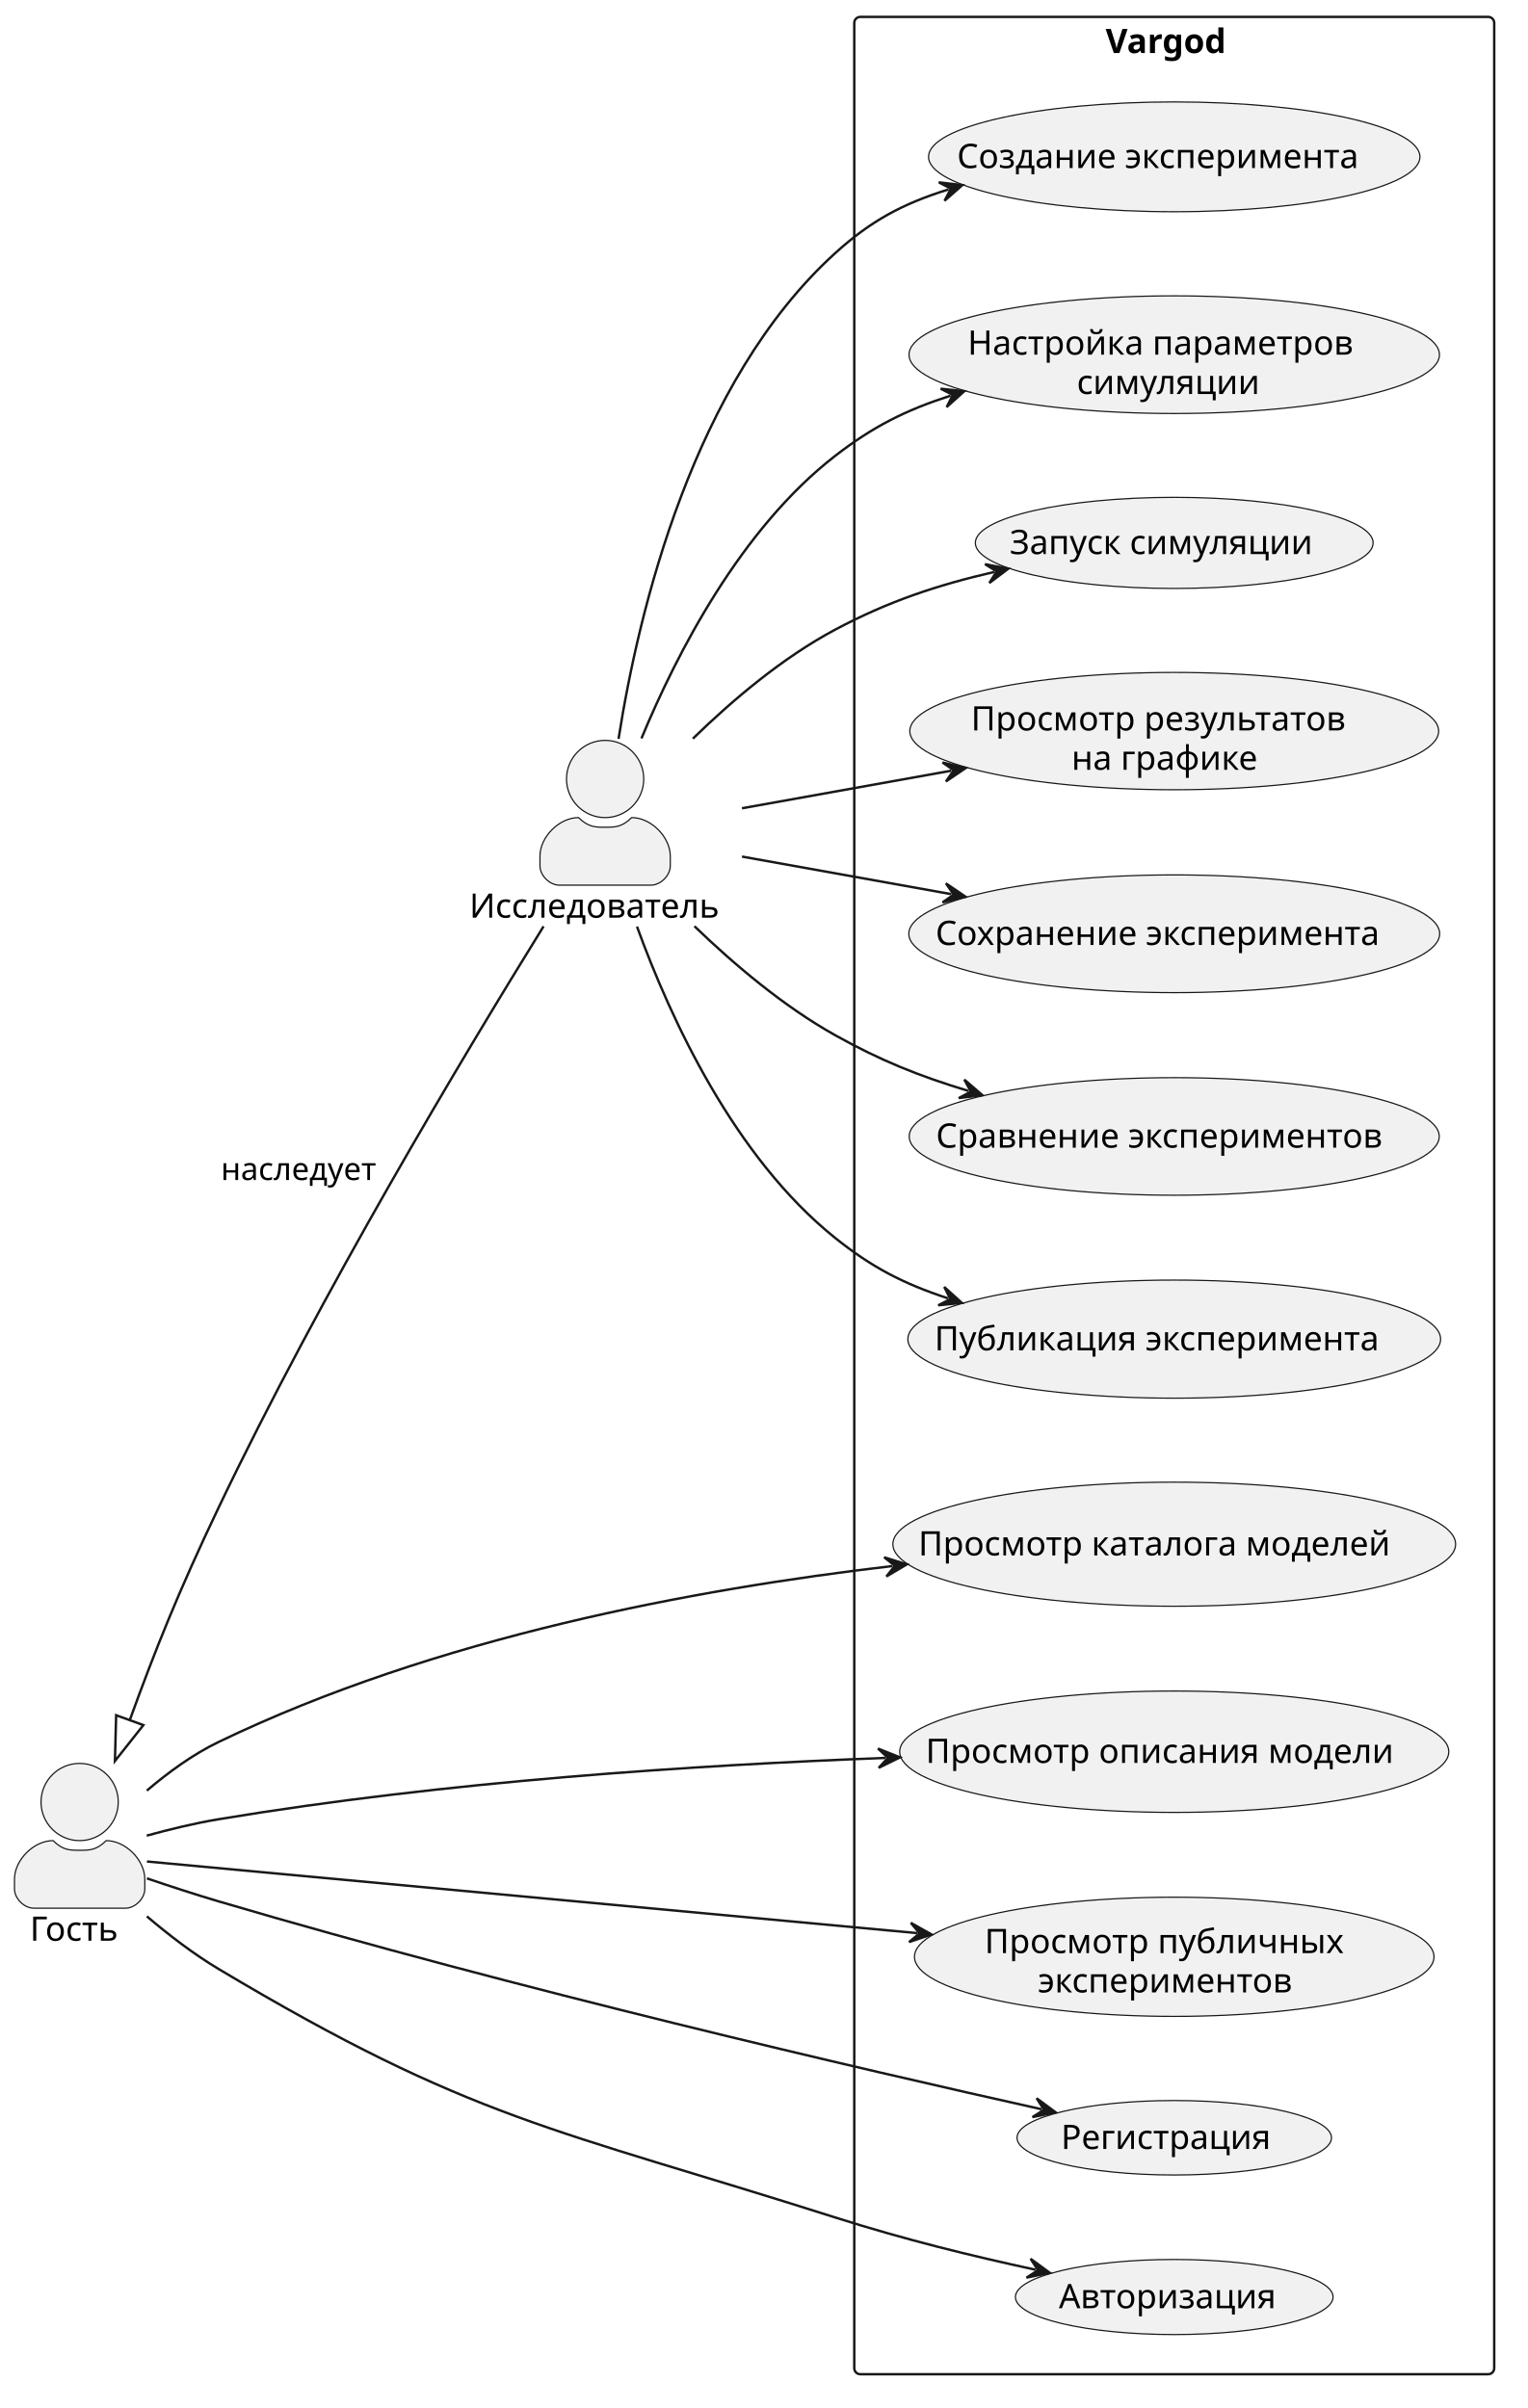
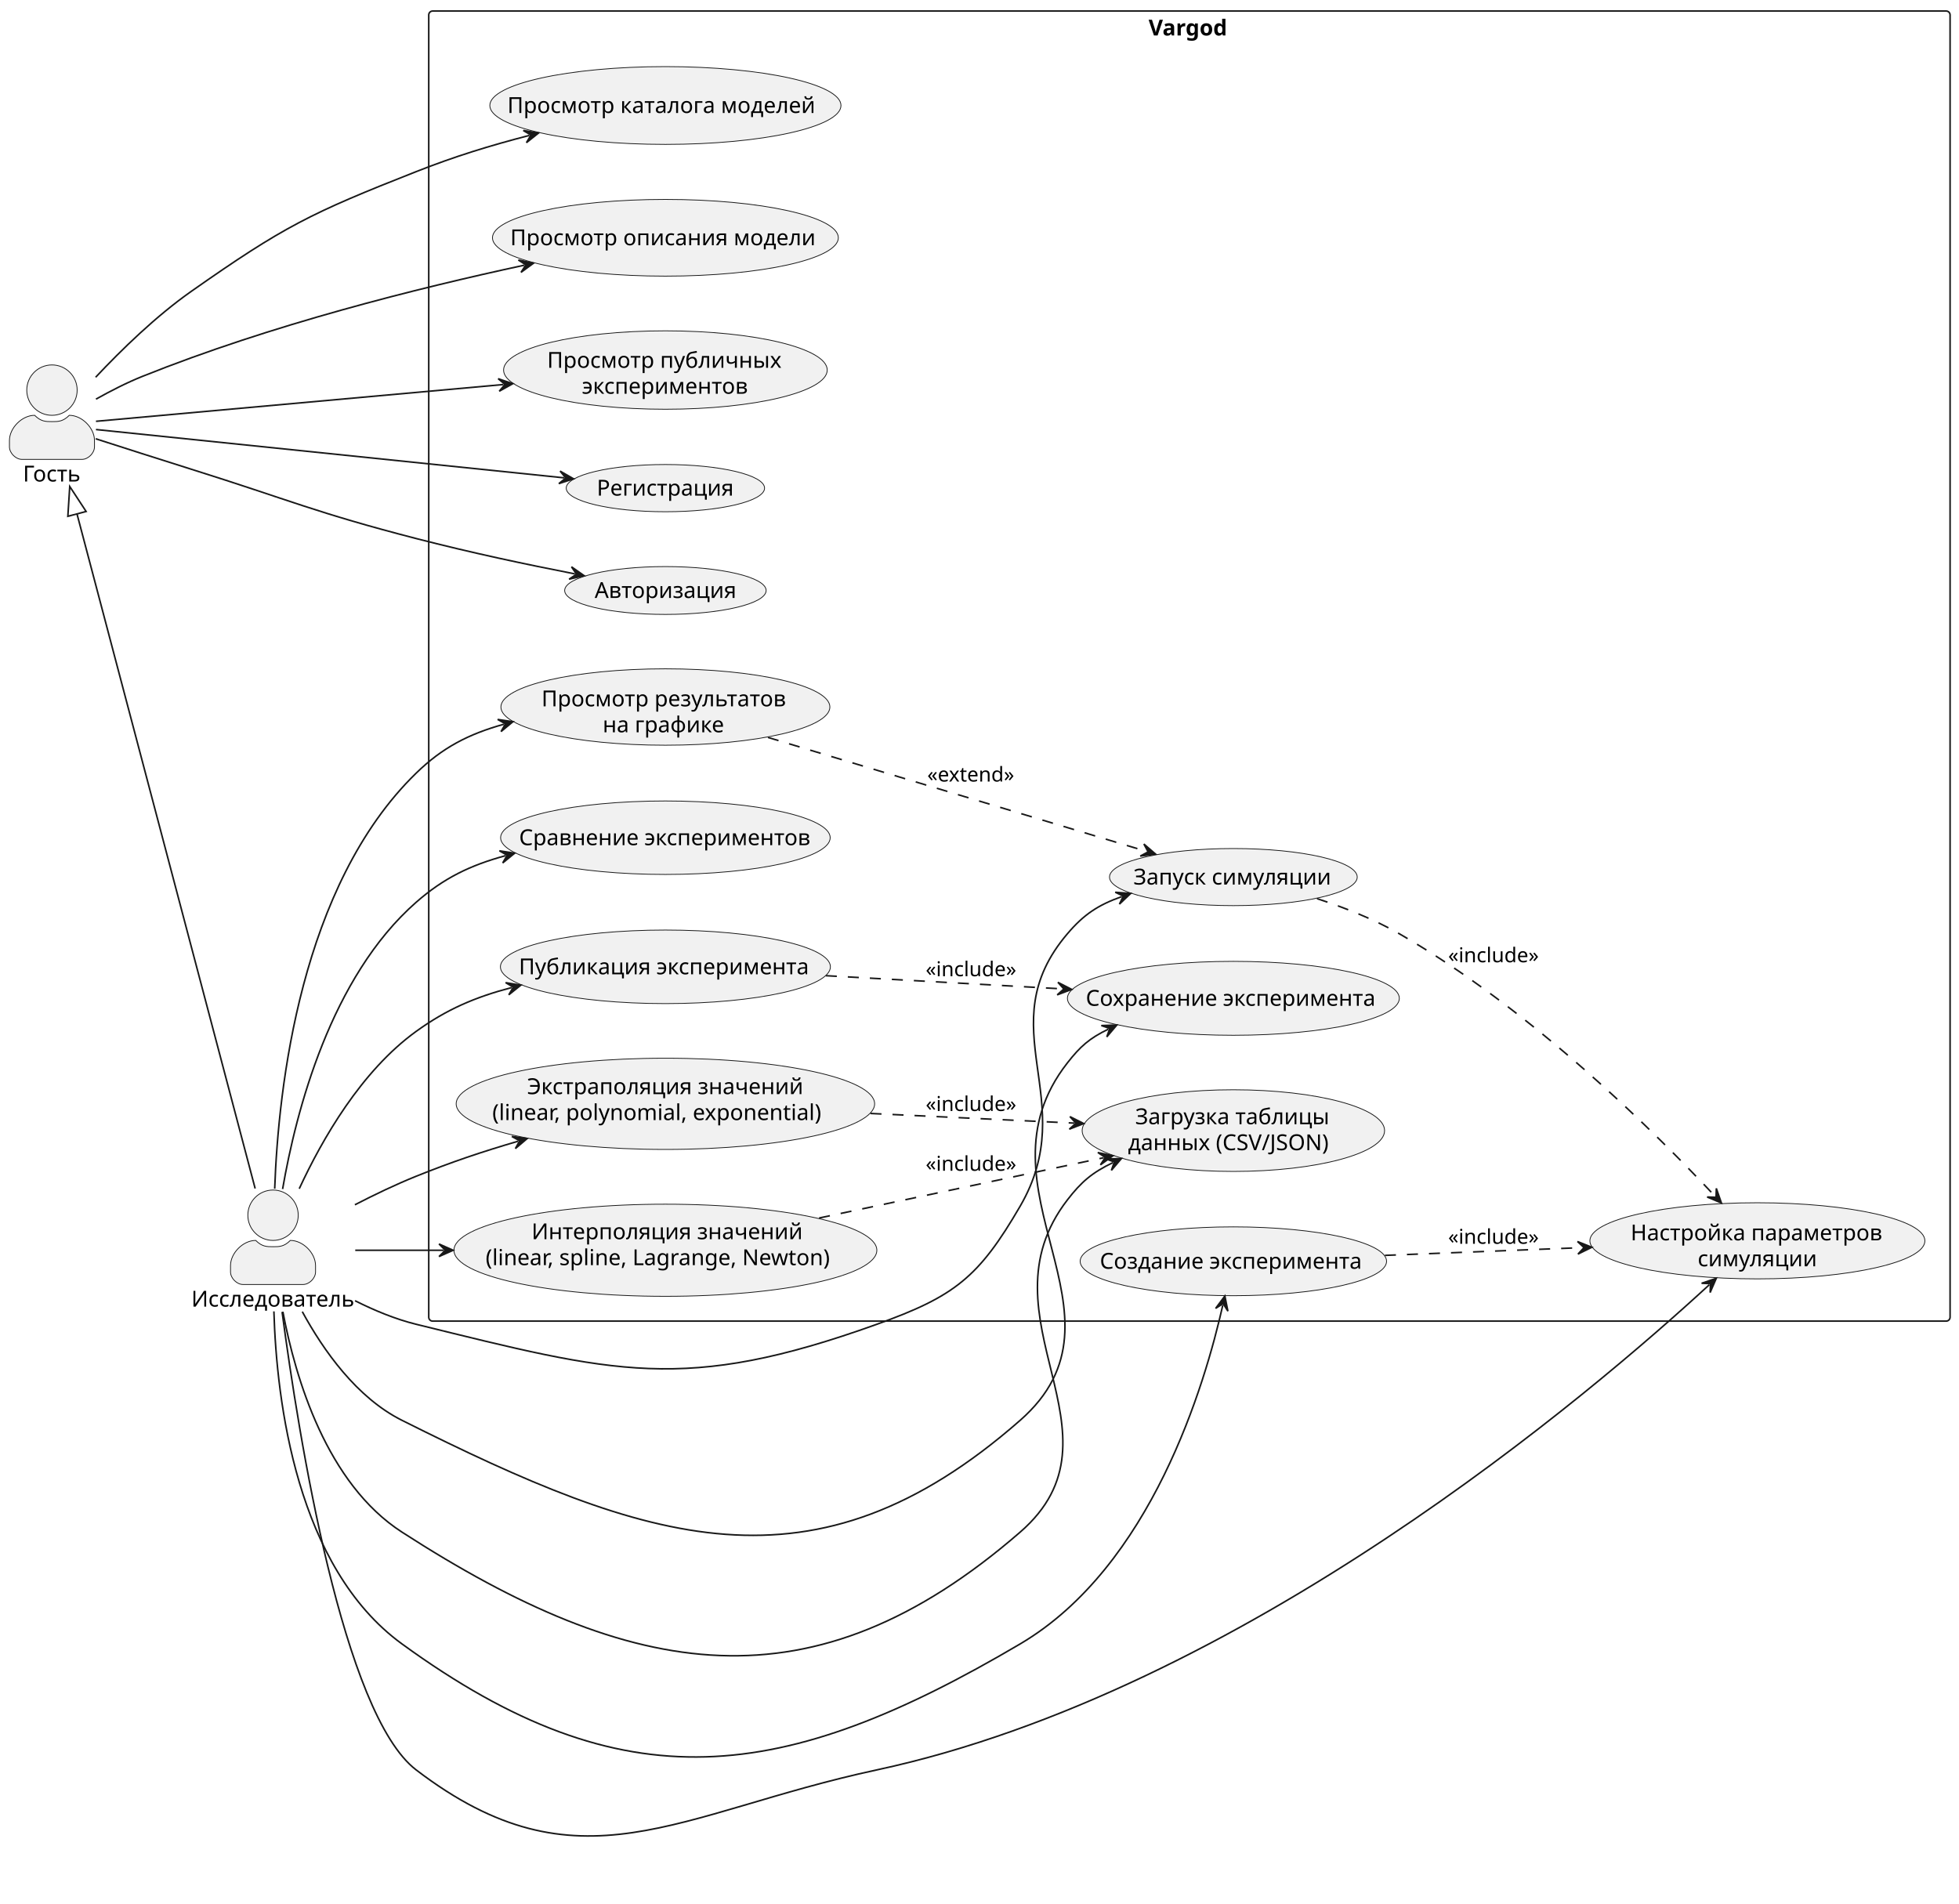
- <svg xmlns="http://www.w3.org/2000/svg" contentStyleType="text/css" data-diagram-type="DESCRIPTION" height="998px" preserveAspectRatio="none" style="width:633px;height:998px;background:#FFFFFF;" version="1.1" viewBox="0 0 633 998" width="633px" zoomAndPan="magnify">
+ <svg xmlns="http://www.w3.org/2000/svg" contentStyleType="text/css" data-diagram-type="DESCRIPTION" height="1209px" preserveAspectRatio="none" style="width:1244px;height:1209px;background:#FFFFFF;" version="1.1" viewBox="0 0 1244 1209" width="1244px" zoomAndPan="magnify">
  <defs />
  <g>
    <g class="cluster" data-qualified-name="Vargod" data-source-line="10" id="ent0005">
-       <rect fill="none" height="977" rx="2.5" ry="2.5" style="stroke:#181818;stroke-width:1;" width="265.16" x="353.97" y="7" />
-       <text fill="#000000" font-family="sans-serif" font-size="14" font-weight="700" lengthAdjust="spacing" textLength="56.848" x="458.126" y="21.995">Vargod</text>
+       <rect fill="none" height="832" rx="2.5" ry="2.5" style="stroke:#181818;stroke-width:1;" width="966.08" x="272.26" y="7" />
+       <text fill="#000000" font-family="sans-serif" font-size="14" font-weight="bold" lengthAdjust="spacing" textLength="51.83" x="729.385" y="22.535">Vargod</text>
    </g>
    <g class="entity" data-qualified-name="Vargod.UC1" data-source-line="11" id="ent0006">
-       <ellipse cx="486.551" cy="639.996" fill="#F1F1F1" rx="116.581" ry="25.716" style="stroke:#181818;stroke-width:0.5;" />
-       <text fill="#000000" font-family="sans-serif" font-size="14" lengthAdjust="spacing" textLength="212.044" x="380.529" y="644.645">Просмотр каталога моделей</text>
+       <ellipse cx="422.544" cy="66.999" fill="#F1F1F1" rx="111.494" ry="24.699" style="stroke:#181818;stroke-width:0.5;" />
+       <text fill="#000000" font-family="sans-serif" font-size="14" lengthAdjust="spacing" textLength="200.717" x="322.186" y="71.743">Просмотр каталога моделей</text>
    </g>
    <g class="entity" data-qualified-name="Vargod.UC2" data-source-line="12" id="ent0007">
-       <ellipse cx="486.546" cy="726.001" fill="#F1F1F1" rx="113.756" ry="25.151" style="stroke:#181818;stroke-width:0.5;" />
-       <text fill="#000000" font-family="sans-serif" font-size="14" lengthAdjust="spacing" textLength="205.981" x="383.556" y="730.65">Просмотр описания модели</text>
+       <ellipse cx="422.541" cy="151.004" fill="#F1F1F1" rx="109.821" ry="24.364" style="stroke:#181818;stroke-width:0.5;" />
+       <text fill="#000000" font-family="sans-serif" font-size="14" lengthAdjust="spacing" textLength="197.094" x="323.994" y="155.748">Просмотр описания модели</text>
    </g>
    <g class="entity" data-qualified-name="Vargod.UC3" data-source-line="13" id="ent0008">
-       <ellipse cx="486.552" cy="810.997" fill="#F1F1F1" rx="107.632" ry="24.697" style="stroke:#181818;stroke-width:0.5;" />
-       <text fill="#000000" font-family="sans-serif" font-size="14" lengthAdjust="spacing" textLength="157.179" x="407.963" y="809.47">Просмотр публичных</text>
-       <text fill="#000000" font-family="sans-serif" font-size="14" lengthAdjust="spacing" textLength="112.889" x="430.108" y="825.767">экспериментов</text>
+       <ellipse cx="422.544" cy="235.001" fill="#F1F1F1" rx="102.764" ry="24.901" style="stroke:#181818;stroke-width:0.5;" />
+       <text fill="#000000" font-family="sans-serif" font-size="14" lengthAdjust="spacing" textLength="150.213" x="347.438" y="233.574">Просмотр публичных</text>
+       <text fill="#000000" font-family="sans-serif" font-size="14" lengthAdjust="spacing" textLength="105.916" x="369.586" y="250.062">экспериментов</text>
    </g>
    <g class="entity" data-qualified-name="Vargod.UC4" data-source-line="14" id="ent0009">
-       <ellipse cx="486.555" cy="886.001" fill="#F1F1F1" rx="65.155" ry="15.431" style="stroke:#181818;stroke-width:0.5;" />
-       <text fill="#000000" font-family="sans-serif" font-size="14" lengthAdjust="spacing" textLength="93.878" x="439.616" y="890.649">Регистрация</text>
+       <ellipse cx="422.538" cy="309.996" fill="#F1F1F1" rx="62.978" ry="14.996" style="stroke:#181818;stroke-width:0.5;" />
+       <text fill="#000000" font-family="sans-serif" font-size="14" lengthAdjust="spacing" textLength="87.138" x="378.969" y="314.74">Регистрация</text>
    </g>
    <g class="entity" data-qualified-name="Vargod.UC5" data-source-line="15" id="ent0010">
-       <ellipse cx="486.55" cy="952.002" fill="#F1F1F1" rx="65.81" ry="15.562" style="stroke:#181818;stroke-width:0.5;" />
-       <text fill="#000000" font-family="sans-serif" font-size="14" lengthAdjust="spacing" textLength="95.607" x="438.747" y="956.65">Авторизация</text>
+       <ellipse cx="422.539" cy="375.004" fill="#F1F1F1" rx="63.969" ry="15.194" style="stroke:#181818;stroke-width:0.5;" />
+       <text fill="#000000" font-family="sans-serif" font-size="14" lengthAdjust="spacing" textLength="89.845" x="377.616" y="379.748">Авторизация</text>
    </g>
    <g class="entity" data-qualified-name="Vargod.UC6" data-source-line="17" id="ent0011">
-       <ellipse cx="486.547" cy="64.999" fill="#F1F1F1" rx="101.797" ry="22.759" style="stroke:#181818;stroke-width:0.5;" />
-       <text fill="#000000" font-family="sans-serif" font-size="14" lengthAdjust="spacing" textLength="180.011" x="396.542" y="69.648">Создание эксперимента</text>
+       <ellipse cx="783.207" cy="800.999" fill="#F1F1F1" rx="97.297" ry="21.859" style="stroke:#181818;stroke-width:0.5;" />
+       <text fill="#000000" font-family="sans-serif" font-size="14" lengthAdjust="spacing" textLength="169.62" x="698.397" y="805.744">Создание эксперимента</text>
    </g>
    <g class="entity" data-qualified-name="Vargod.UC7" data-source-line="18" id="ent0012">
-       <ellipse cx="486.549" cy="146.998" fill="#F1F1F1" rx="109.889" ry="24.378" style="stroke:#181818;stroke-width:0.5;" />
-       <text fill="#000000" font-family="sans-serif" font-size="14" lengthAdjust="spacing" textLength="171.227" x="400.935" y="146.995">Настройка параметров</text>
-       <text fill="#000000" font-family="sans-serif" font-size="14" lengthAdjust="spacing" textLength="80.739" x="446.179" y="163.292">симуляции</text>
+       <ellipse cx="1115.972" cy="788.002" fill="#F1F1F1" rx="106.372" ry="24.172" style="stroke:#181818;stroke-width:0.5;" />
+       <text fill="#000000" font-family="sans-serif" font-size="14" lengthAdjust="spacing" textLength="161.007" x="1035.469" y="787.709">Настройка параметров</text>
+       <text fill="#000000" font-family="sans-serif" font-size="14" lengthAdjust="spacing" textLength="75.865" x="1078.04" y="804.197">симуляции</text>
    </g>
    <g class="entity" data-qualified-name="Vargod.UC8" data-source-line="19" id="ent0013">
-       <ellipse cx="486.545" cy="225.003" fill="#F1F1F1" rx="82.415" ry="18.883" style="stroke:#181818;stroke-width:0.5;" />
-       <text fill="#000000" font-family="sans-serif" font-size="14" lengthAdjust="spacing" textLength="136.336" x="418.377" y="229.651">Запуск симуляции</text>
+       <ellipse cx="783.209" cy="557.002" fill="#F1F1F1" rx="78.659" ry="18.132" style="stroke:#181818;stroke-width:0.5;" />
+       <text fill="#000000" font-family="sans-serif" font-size="14" lengthAdjust="spacing" textLength="126.889" x="719.765" y="561.746">Запуск симуляции</text>
    </g>
    <g class="entity" data-qualified-name="Vargod.UC9" data-source-line="20" id="ent0014">
-       <ellipse cx="486.547" cy="303.001" fill="#F1F1F1" rx="109.557" ry="24.311" style="stroke:#181818;stroke-width:0.5;" />
-       <text fill="#000000" font-family="sans-serif" font-size="14" lengthAdjust="spacing" textLength="168.431" x="402.332" y="302.741">Просмотр результатов</text>
-       <text fill="#000000" font-family="sans-serif" font-size="14" lengthAdjust="spacing" textLength="85.142" x="443.976" y="319.038">на графике</text>
+       <ellipse cx="422.537" cy="449.001" fill="#F1F1F1" rx="104.457" ry="24.261" style="stroke:#181818;stroke-width:0.5;" />
+       <text fill="#000000" font-family="sans-serif" font-size="14" lengthAdjust="spacing" textLength="157.363" x="343.856" y="448.567">Просмотр результатов</text>
+       <text fill="#000000" font-family="sans-serif" font-size="14" lengthAdjust="spacing" textLength="79.666" x="382.704" y="465.055">на графике</text>
    </g>
    <g class="entity" data-qualified-name="Vargod.UC10" data-source-line="21" id="ent0015">
-       <ellipse cx="486.555" cy="387.005" fill="#F1F1F1" rx="109.975" ry="24.395" style="stroke:#181818;stroke-width:0.5;" />
-       <text fill="#000000" font-family="sans-serif" font-size="14" lengthAdjust="spacing" textLength="197.825" x="387.642" y="391.653">Сохранение эксперимента</text>
+       <ellipse cx="783.211" cy="633.998" fill="#F1F1F1" rx="105.391" ry="23.478" style="stroke:#181818;stroke-width:0.5;" />
+       <text fill="#000000" font-family="sans-serif" font-size="14" lengthAdjust="spacing" textLength="187.455" x="689.484" y="638.742">Сохранение эксперимента</text>
    </g>
    <g class="entity" data-qualified-name="Vargod.UC11" data-source-line="22" id="ent0016">
-       <ellipse cx="486.547" cy="471.002" fill="#F1F1F1" rx="109.807" ry="24.361" style="stroke:#181818;stroke-width:0.5;" />
-       <text fill="#000000" font-family="sans-serif" font-size="14" lengthAdjust="spacing" textLength="197.463" x="387.816" y="475.65">Сравнение экспериментов</text>
+       <ellipse cx="422.54" cy="532" fill="#F1F1F1" rx="104.65" ry="23.33" style="stroke:#181818;stroke-width:0.5;" />
+       <text fill="#000000" font-family="sans-serif" font-size="14" lengthAdjust="spacing" textLength="185.835" x="329.623" y="536.744">Сравнение экспериментов</text>
    </g>
    <g class="entity" data-qualified-name="Vargod.UC12" data-source-line="23" id="ent0017">
-       <ellipse cx="486.55" cy="555.004" fill="#F1F1F1" rx="110.37" ry="24.474" style="stroke:#181818;stroke-width:0.5;" />
-       <text fill="#000000" font-family="sans-serif" font-size="14" lengthAdjust="spacing" textLength="198.68" x="387.21" y="559.653">Публикация эксперимента</text>
+       <ellipse cx="422.545" cy="613.997" fill="#F1F1F1" rx="104.785" ry="23.357" style="stroke:#181818;stroke-width:0.5;" />
+       <text fill="#000000" font-family="sans-serif" font-size="14" lengthAdjust="spacing" textLength="186.129" x="329.48" y="618.741">Публикация эксперимента</text>
+     </g>
+     <g class="entity" data-qualified-name="Vargod.UC13" data-source-line="25" id="ent0018">
+       <ellipse cx="783.208" cy="718.005" fill="#F1F1F1" rx="96.028" ry="25.935" style="stroke:#181818;stroke-width:0.5;" />
+       <text fill="#000000" font-family="sans-serif" font-size="14" lengthAdjust="spacing" textLength="124.578" x="720.919" y="713.958">Загрузка таблицы</text>
+       <text fill="#000000" font-family="sans-serif" font-size="14" lengthAdjust="spacing" textLength="133.759" x="716.328" y="730.447">данных (CSV/JSON)</text>
+     </g>
+     <g class="entity" data-qualified-name="Vargod.UC14" data-source-line="26" id="ent0019">
+       <ellipse cx="422.537" cy="793.995" fill="#F1F1F1" rx="134.277" ry="29.256" style="stroke:#181818;stroke-width:0.5;" />
+       <text fill="#000000" font-family="sans-serif" font-size="14" lengthAdjust="spacing" textLength="169.962" x="337.557" y="786.972">Интерполяция значений</text>
+       <text fill="#000000" font-family="sans-serif" font-size="14" lengthAdjust="spacing" textLength="228.314" x="308.381" y="803.46">(linear, spline, Lagrange, Newton)</text>
+     </g>
+     <g class="entity" data-qualified-name="Vargod.UC15" data-source-line="27" id="ent0020">
+       <ellipse cx="422.544" cy="701.003" fill="#F1F1F1" rx="132.864" ry="28.973" style="stroke:#181818;stroke-width:0.5;" />
+       <text fill="#000000" font-family="sans-serif" font-size="14" lengthAdjust="spacing" textLength="175.478" x="334.805" y="694.843">Экстраполяция значений</text>
+       <text fill="#000000" font-family="sans-serif" font-size="14" lengthAdjust="spacing" textLength="219.857" x="312.616" y="711.331">(linear, polynomial, exponential)</text>
    </g>
    <g class="entity" data-qualified-name="Guest" data-source-line="5" id="ent0002">
-       <ellipse cx="33" cy="746.85" fill="#F1F1F1" rx="16" ry="16" style="stroke:#181818;stroke-width:0.5;" />
-       <path d="M33,766.85 C37,766.85 40,766.85 44,762.85 C52,762.85 60,770.85 60,778.85 L60,782.85 C60,786.85 56,790.85 52,790.85 L14,790.85 C10,790.85 6,786.85 6,782.85 L6,778.85 C6,770.85 14,762.85 22,762.85 C26,766.85 29,766.85 33,766.85" fill="#F1F1F1" style="stroke:#181818;stroke-width:0.5;" />
-       <text fill="#000000" font-family="sans-serif" font-size="14" lengthAdjust="spacing" textLength="41.207" x="12.396" y="804.345">Гость</text>
+       <ellipse cx="33" cy="247.75" fill="#F1F1F1" rx="16" ry="16" style="stroke:#181818;stroke-width:0.5;" />
+       <path d="M33,267.75 C37,267.75 40,267.75 44,263.75 C52,263.75 60,271.75 60,279.75 L60,283.75 C60,287.75 56,291.75 52,291.75 L14,291.75 C10,291.75 6,287.75 6,283.75 L6,279.75 C6,271.75 14,263.75 22,263.75 C26,267.75 29,267.75 33,267.75" fill="#F1F1F1" style="stroke:#181818;stroke-width:0.5;" />
+       <text fill="#000000" font-family="sans-serif" font-size="14" lengthAdjust="spacing" textLength="36.818" x="14.591" y="305.785">Гость</text>
    </g>
    <g class="entity" data-qualified-name="Researcher" data-source-line="6" id="ent0003">
-       <ellipse cx="250.736" cy="322.85" fill="#F1F1F1" rx="16" ry="16" style="stroke:#181818;stroke-width:0.5;" />
-       <path d="M250.736,342.85 C254.736,342.85 257.736,342.85 261.736,338.85 C269.736,338.85 277.736,346.85 277.736,354.85 L277.736,358.85 C277.736,362.85 273.736,366.85 269.736,366.85 L231.736,366.85 C227.736,366.85 223.736,362.85 223.736,358.85 L223.736,354.85 C223.736,346.85 231.736,338.85 239.736,338.85 C243.736,342.85 246.736,342.85 250.736,342.85" fill="#F1F1F1" style="stroke:#181818;stroke-width:0.5;" />
-       <text fill="#000000" font-family="sans-serif" font-size="14" lengthAdjust="spacing" textLength="112.472" x="194.5" y="380.345">Исследователь</text>
+       <ellipse cx="173.381" cy="771.75" fill="#F1F1F1" rx="16" ry="16" style="stroke:#181818;stroke-width:0.5;" />
+       <path d="M173.381,791.75 C177.381,791.75 180.381,791.75 184.381,787.75 C192.381,787.75 200.381,795.75 200.381,803.75 L200.381,807.75 C200.381,811.75 196.381,815.75 192.381,815.75 L154.381,815.75 C150.381,815.75 146.381,811.75 146.381,807.75 L146.381,803.75 C146.381,795.75 154.381,787.75 162.381,787.75 C166.381,791.75 169.381,791.75 173.381,791.75" fill="#F1F1F1" style="stroke:#181818;stroke-width:0.5;" />
+       <text fill="#000000" font-family="sans-serif" font-size="14" lengthAdjust="spacing" textLength="103.763" x="121.5" y="829.785">Исследователь</text>
    </g>
    <g class="link" data-entity-1="ent0002" data-entity-2="ent0003" data-link-type="extension" data-source-line="8" id="lnk4">
-       <path d="M53.765,712.928 C64.395,683.608 73.95,659.66 90.5,625 C132.91,536.18 192.27,437.15 225.23,383.92" fill="none" id="Guest-backto-Researcher" style="stroke:#181818;stroke-width:1;" />
-       <polygon fill="none" points="47.63,729.85,59.406,714.973,48.124,710.883,47.63,729.85" style="stroke:#181818;stroke-width:1;" />
-       <text fill="#000000" font-family="sans-serif" font-size="13" lengthAdjust="spacing" textLength="72.173" x="91.5" y="489.067">наследует</text>
+       <path d="M48.886,326.353 C74.506,423.363 136.34,657.5 162.03,754.78" fill="none" id="Guest-backto-Researcher" style="stroke:#181818;stroke-width:1;" />
+       <polygon fill="none" points="44.29,308.95,43.085,327.885,54.687,324.821,44.29,308.95" style="stroke:#181818;stroke-width:1;" />
    </g>
-     <g class="link" data-entity-1="ent0002" data-entity-2="ent0006" data-link-type="dependency" data-source-line="26" id="lnk18">
-       <path d="M60.84,742.12 C69.66,734.6 79.93,727.1 90.5,722 C180.89,678.42 287.861,658.638 369.801,649.048" fill="none" id="Guest-to-UC1" style="stroke:#181818;stroke-width:1;" />
-       <polygon fill="#181818" points="375.76,648.35,366.356,645.423,370.794,648.931,367.286,653.369,375.76,648.35" style="stroke:#181818;stroke-width:1;" />
+     <g class="link" data-entity-1="ent0002" data-entity-2="ent0006" data-link-type="dependency" data-source-line="30" id="lnk21">
+       <path d="M60.73,239.58 C77.09,222.15 99.14,200.69 121.5,185 C180.34,143.71 197.38,135.33 264.26,109 C288.98,99.26 310.942,92.524 336.192,85.984" fill="none" id="Guest-to-UC1" style="stroke:#181818;stroke-width:1;" />
+       <polygon fill="#181818" points="342,84.48,332.285,82.864,337.16,85.734,334.29,90.609,342,84.48" style="stroke:#181818;stroke-width:1;" />
    </g>
-     <g class="link" data-entity-1="ent0002" data-entity-2="ent0007" data-link-type="dependency" data-source-line="27" id="lnk19">
-       <path d="M60.79,760.78 C70.11,758.22 80.69,755.63 90.5,754 C184.94,738.26 287.534,731.588 366.934,728.568" fill="none" id="Guest-to-UC2" style="stroke:#181818;stroke-width:1;" />
-       <polygon fill="#181818" points="372.93,728.34,363.784,724.685,367.934,728.53,364.089,732.679,372.93,728.34" style="stroke:#181818;stroke-width:1;" />
+     <g class="link" data-entity-1="ent0002" data-entity-2="ent0007" data-link-type="dependency" data-source-line="31" id="lnk22">
+       <path d="M60.94,253.48 C70.09,248.35 80.53,242.99 90.5,239 C172.48,206.17 264.885,183.084 332.945,168.414" fill="none" id="Guest-to-UC2" style="stroke:#181818;stroke-width:1;" />
+       <polygon fill="#181818" points="338.81,167.15,329.169,165.136,333.922,168.203,330.855,172.957,338.81,167.15" style="stroke:#181818;stroke-width:1;" />
    </g>
-     <g class="link" data-entity-1="ent0002" data-entity-2="ent0008" data-link-type="dependency" data-source-line="28" id="lnk20">
-       <path d="M60.89,771.5 C123.45,777.32 275.396,791.454 380.026,801.184" fill="none" id="Guest-to-UC3" style="stroke:#181818;stroke-width:1;" />
-       <polygon fill="#181818" points="386,801.74,377.409,796.924,381.022,801.277,376.668,804.889,386,801.74" style="stroke:#181818;stroke-width:1;" />
+     <g class="link" data-entity-1="ent0002" data-entity-2="ent0008" data-link-type="dependency" data-source-line="32" id="lnk23">
+       <path d="M60.94,267.56 C114.84,262.7 232.284,252.089 319.674,244.2" fill="none" id="Guest-to-UC3" style="stroke:#181818;stroke-width:1;" />
+       <polygon fill="#181818" points="325.65,243.66,316.327,240.486,320.67,244.11,317.046,248.453,325.65,243.66" style="stroke:#181818;stroke-width:1;" />
    </g>
-     <g class="link" data-entity-1="ent0002" data-entity-2="ent0009" data-link-type="dependency" data-source-line="29" id="lnk21">
-       <path d="M60.88,778.5 C70.21,781.67 80.77,785.13 90.5,788 C214.37,824.53 356.853,857.546 431.593,874.186" fill="none" id="Guest-to-UC4" style="stroke:#181818;stroke-width:1;" />
-       <polygon fill="#181818" points="437.45,875.49,429.534,869.63,432.57,874.403,427.796,877.438,437.45,875.49" style="stroke:#181818;stroke-width:1;" />
+     <g class="link" data-entity-1="ent0002" data-entity-2="ent0009" data-link-type="dependency" data-source-line="33" id="lnk24">
+       <path d="M60.94,272.78 C123.42,279.23 273.352,294.704 358.262,303.464" fill="none" id="Guest-to-UC4" style="stroke:#181818;stroke-width:1;" />
+       <polygon fill="#181818" points="364.23,304.08,355.688,299.178,359.256,303.567,354.867,307.135,364.23,304.08" style="stroke:#181818;stroke-width:1;" />
    </g>
-     <g class="link" data-entity-1="ent0002" data-entity-2="ent0010" data-link-type="dependency" data-source-line="30" id="lnk22">
-       <path d="M60.87,794.25 C69.85,801.88 80.2,809.85 90.5,816 C195.59,878.79 229.3,881.92 345.97,919 C375.04,928.24 402.385,934.922 429.115,940.702" fill="none" id="Guest-to-UC5" style="stroke:#181818;stroke-width:1;" />
-       <polygon fill="#181818" points="434.98,941.97,427.029,936.158,430.093,940.913,425.338,943.977,434.98,941.97" style="stroke:#181818;stroke-width:1;" />
+     <g class="link" data-entity-1="ent0002" data-entity-2="ent0010" data-link-type="dependency" data-source-line="34" id="lnk25">
+       <path d="M60.78,278.65 C78.09,284.22 101.11,291.59 121.5,298 C184.84,317.89 199.98,325.38 264.26,342 C299.65,351.14 334.111,358.42 365.091,364.47" fill="none" id="Guest-to-UC5" style="stroke:#181818;stroke-width:1;" />
+       <polygon fill="#181818" points="370.98,365.62,362.913,359.969,366.073,364.662,361.38,367.821,370.98,365.62" style="stroke:#181818;stroke-width:1;" />
    </g>
-     <g class="link" data-entity-1="ent0003" data-entity-2="ent0011" data-link-type="dependency" data-source-line="32" id="lnk23">
-       <path d="M256.3,306.22 C264.61,253.16 287.18,158.45 345.97,105 C360.71,91.6 373.911,84.454 393.051,78.494" fill="none" id="Researcher-to-UC6" style="stroke:#181818;stroke-width:1;" />
-       <polygon fill="#181818" points="398.78,76.71,388.998,75.567,394.006,78.197,391.376,83.205,398.78,76.71" style="stroke:#181818;stroke-width:1;" />
+     <g class="link" data-entity-1="ent0003" data-entity-2="ent0011" data-link-type="dependency" data-source-line="36" id="lnk26">
+       <path d="M173.93,832.82 C175.64,889.98 188.31,995.29 255.26,1044 C396.35,1146.64 497.53,1132.62 647.82,1044 C731.29,994.78 765.21,878.903 776.5,828.863" fill="none" id="Researcher-to-UC6" style="stroke:#181818;stroke-width:1;" />
+       <polygon fill="#181818" points="777.82,823.01,771.937,830.909,776.72,827.887,779.741,832.67,777.82,823.01" style="stroke:#181818;stroke-width:1;" />
    </g>
-     <g class="link" data-entity-1="ent0003" data-entity-2="ent0012" data-link-type="dependency" data-source-line="33" id="lnk24">
-       <path d="M265.79,306.04 C280.51,270.57 306.97,219.26 345.97,189 C361.57,176.9 374.913,170.132 393.863,163.982" fill="none" id="Researcher-to-UC7" style="stroke:#181818;stroke-width:1;" />
-       <polygon fill="#181818" points="399.57,162.13,389.775,161.103,394.814,163.673,392.244,168.713,399.57,162.13" style="stroke:#181818;stroke-width:1;" />
+     <g class="link" data-entity-1="ent0003" data-entity-2="ent0012" data-link-type="dependency" data-source-line="37" id="lnk27">
+       <path d="M179.14,833.15 C189.69,912.66 217.85,1088.53 264.26,1124 C367.58,1202.94 429.69,1151.31 556.82,1124 C789.04,1074.1 1011.446,884.034 1085.466,815.874" fill="none" id="Researcher-to-UC7" style="stroke:#181818;stroke-width:1;" />
+       <polygon fill="#181818" points="1089.88,811.81,1080.55,814.964,1086.202,815.197,1085.969,820.849,1089.88,811.81" style="stroke:#181818;stroke-width:1;" />
    </g>
-     <g class="link" data-entity-1="ent0003" data-entity-2="ent0013" data-link-type="dependency" data-source-line="34" id="lnk25">
-       <path d="M287.09,306.14 C303.57,290.08 324.32,272.56 345.97,261 C368.05,249.22 388.334,242.5 411.974,237.04" fill="none" id="Researcher-to-UC8" style="stroke:#181818;stroke-width:1;" />
-       <polygon fill="#181818" points="417.82,235.69,408.151,233.818,412.948,236.815,409.951,241.613,417.82,235.69" style="stroke:#181818;stroke-width:1;" />
+     <g class="link" data-entity-1="ent0003" data-entity-2="ent0013" data-link-type="dependency" data-source-line="38" id="lnk28">
+       <path d="M225.45,826.05 C237.72,832.22 251.1,837.76 264.26,841 C390.53,872.02 434.44,884.93 556.82,841 C606.15,823.29 621.48,811.31 647.82,766 C687.04,698.53 627.24,652.42 677.82,593 C688.19,580.81 697.253,574.739 712.363,569.399" fill="none" id="Researcher-to-UC8" style="stroke:#181818;stroke-width:1;" />
+       <polygon fill="#181818" points="718.02,567.4,708.202,566.628,713.306,569.066,710.867,574.17,718.02,567.4" style="stroke:#181818;stroke-width:1;" />
    </g>
-     <g class="link" data-entity-1="ent0003" data-entity-2="ent0014" data-link-type="dependency" data-source-line="35" id="lnk26">
-       <path d="M307.44,334.99 C335.13,330.02 363.295,324.961 394.195,319.411" fill="none" id="Researcher-to-UC9" style="stroke:#181818;stroke-width:1;" />
-       <polygon fill="#181818" points="400.1,318.35,390.535,316.004,395.179,319.234,391.949,323.878,400.1,318.35" style="stroke:#181818;stroke-width:1;" />
+     <g class="link" data-entity-1="ent0003" data-entity-2="ent0014" data-link-type="dependency" data-source-line="39" id="lnk29">
+       <path d="M174.44,754.91 C176.74,690.56 190.92,562.36 264.26,491 C280.97,474.74 297.471,466.212 319.981,459.932" fill="none" id="Researcher-to-UC9" style="stroke:#181818;stroke-width:1;" />
+       <polygon fill="#181818" points="325.76,458.32,316.016,456.886,320.944,459.664,318.166,464.591,325.76,458.32" style="stroke:#181818;stroke-width:1;" />
    </g>
-     <g class="link" data-entity-1="ent0003" data-entity-2="ent0015" data-link-type="dependency" data-source-line="36" id="lnk27">
-       <path d="M307.44,355.01 C335.13,359.98 363.295,365.039 394.195,370.589" fill="none" id="Researcher-to-UC10" style="stroke:#181818;stroke-width:1;" />
-       <polygon fill="#181818" points="400.1,371.65,391.949,366.122,395.179,370.766,390.535,373.996,400.1,371.65" style="stroke:#181818;stroke-width:1;" />
+     <g class="link" data-entity-1="ent0003" data-entity-2="ent0015" data-link-type="dependency" data-source-line="40" id="lnk30">
+       <path d="M191.96,833 C205.42,857.71 226.56,887.64 255.26,902 C411.28,980.08 516.62,1017 647.82,902 C724.35,834.92 615.1,755.14 677.82,675 C685.98,664.57 691.767,659.399 703.797,653.589" fill="none" id="Researcher-to-UC10" style="stroke:#181818;stroke-width:1;" />
+       <polygon fill="#181818" points="709.2,650.98,699.356,651.292,704.698,653.154,702.835,658.496,709.2,650.98" style="stroke:#181818;stroke-width:1;" />
    </g>
-     <g class="link" data-entity-1="ent0003" data-entity-2="ent0016" data-link-type="dependency" data-source-line="37" id="lnk28">
-       <path d="M287.75,383.88 C304.21,399.75 324.74,417.12 345.97,429 C364.74,439.5 380.696,445.926 401.296,452.146" fill="none" id="Researcher-to-UC11" style="stroke:#181818;stroke-width:1;" />
-       <polygon fill="#181818" points="407.04,453.88,399.58,447.449,402.253,452.435,397.268,455.108,407.04,453.88" style="stroke:#181818;stroke-width:1;" />
+     <g class="link" data-entity-1="ent0003" data-entity-2="ent0016" data-link-type="dependency" data-source-line="41" id="lnk31">
+       <path d="M179.46,755.12 C188.02,705.53 210.07,620.51 264.26,573 C281.77,557.65 298.53,549.512 321.07,543.392" fill="none" id="Researcher-to-UC11" style="stroke:#181818;stroke-width:1;" />
+       <polygon fill="#181818" points="326.86,541.82,317.126,540.318,322.035,543.13,319.223,548.038,326.86,541.82" style="stroke:#181818;stroke-width:1;" />
    </g>
-     <g class="link" data-entity-1="ent0003" data-entity-2="ent0017" data-link-type="dependency" data-source-line="38" id="lnk29">
-       <path d="M263.94,384.03 C277.85,422.27 304.23,479.52 345.97,513 C361.17,525.19 374.16,531.977 392.85,538.117" fill="none" id="Researcher-to-UC12" style="stroke:#181818;stroke-width:1;" />
-       <polygon fill="#181818" points="398.55,539.99,391.248,533.381,393.8,538.429,388.751,540.981,398.55,539.99" style="stroke:#181818;stroke-width:1;" />
+     <g class="link" data-entity-1="ent0003" data-entity-2="ent0017" data-link-type="dependency" data-source-line="42" id="lnk32">
+       <path d="M190.03,754.91 C204.64,723.34 229.44,680.17 264.26,655 C283.7,640.95 301.766,633.23 324.976,627.15" fill="none" id="Researcher-to-UC12" style="stroke:#181818;stroke-width:1;" />
+       <polygon fill="#181818" points="330.78,625.63,321.06,624.041,325.943,626.897,323.087,631.78,330.78,625.63" style="stroke:#181818;stroke-width:1;" />
+     </g>
+     <g class="link" data-entity-1="ent0003" data-entity-2="ent0018" data-link-type="dependency" data-source-line="43" id="lnk33">
+       <path d="M179.63,833.04 C187.69,875.75 207.56,942.2 255.26,973 C401.85,1067.62 516.05,1087.35 647.82,973 C719.35,910.91 620,837.02 677.82,762 C686.64,750.55 693.59,744.634 706.73,738.334" fill="none" id="Researcher-to-UC13" style="stroke:#181818;stroke-width:1;" />
+       <polygon fill="#181818" points="712.14,735.74,702.295,736.024,707.631,737.902,705.754,743.238,712.14,735.74" style="stroke:#181818;stroke-width:1;" />
+     </g>
+     <g class="link" data-entity-1="ent0003" data-entity-2="ent0019" data-link-type="dependency" data-source-line="44" id="lnk34">
+       <path d="M225.59,794 C243.97,794 259.65,794 281.77,794" fill="none" id="Researcher-to-UC14" style="stroke:#181818;stroke-width:1;" />
+       <polygon fill="#181818" points="287.77,794,278.77,790,282.77,794,278.77,798,287.77,794" style="stroke:#181818;stroke-width:1;" />
+     </g>
+     <g class="link" data-entity-1="ent0003" data-entity-2="ent0020" data-link-type="dependency" data-source-line="45" id="lnk35">
+       <path d="M225.36,765.12 C237.86,758.66 251.36,752.2 264.26,747 C286.69,737.96 305.802,731.536 329.032,724.736" fill="none" id="Researcher-to-UC15" style="stroke:#181818;stroke-width:1;" />
+       <polygon fill="#181818" points="334.79,723.05,325.029,721.74,329.991,724.455,327.276,729.417,334.79,723.05" style="stroke:#181818;stroke-width:1;" />
+     </g>
+     <g class="link" data-entity-1="ent0011" data-entity-2="ent0012" data-link-type="dependency" data-source-line="47" id="lnk36">
+       <path d="M879.44,797.25 C920.56,795.64 962.805,793.975 1004.875,792.325" fill="none" id="UC6-to-UC7" style="stroke:#181818;stroke-width:1;stroke-dasharray:7,7;" />
+       <polygon fill="#181818" points="1010.87,792.09,1001.72,788.446,1005.874,792.286,1002.034,796.44,1010.87,792.09" style="stroke:#181818;stroke-width:1;" />
+       <text fill="#000000" font-family="sans-serif" font-size="13" lengthAdjust="spacing" textLength="59.357" x="919.6" y="789.898">«include»</text>
+     </g>
+     <g class="link" data-entity-1="ent0013" data-entity-2="ent0012" data-link-type="dependency" data-source-line="48" id="lnk37">
+       <path d="M836.34,570.69 C853.58,576.32 872.48,583.73 888.6,593 C972.93,641.46 1051.053,719.166 1089.033,759.616" fill="none" id="UC8-to-UC7" style="stroke:#181818;stroke-width:1;stroke-dasharray:7,7;" />
+       <polygon fill="#181818" points="1093.14,763.99,1089.896,754.691,1089.717,760.345,1084.063,760.167,1093.14,763.99" style="stroke:#181818;stroke-width:1;" />
+       <text fill="#000000" font-family="sans-serif" font-size="13" lengthAdjust="spacing" textLength="59.357" x="919.6" y="611.108">«include»</text>
+     </g>
+     <g class="link" data-entity-1="ent0014" data-entity-2="ent0013" data-link-type="dependency" data-source-line="49" id="lnk38">
+       <path d="M487.66,468.31 C558.29,489.57 664.505,521.56 728.115,540.71" fill="none" id="UC9-to-UC8" style="stroke:#181818;stroke-width:1;stroke-dasharray:7,7;" />
+       <polygon fill="#181818" points="733.86,542.44,726.395,536.015,729.072,540.999,724.089,543.676,733.86,542.44" style="stroke:#181818;stroke-width:1;" />
+       <text fill="#000000" font-family="sans-serif" font-size="13" lengthAdjust="spacing" textLength="57.192" x="588.82" y="496.328">«extend»</text>
+     </g>
+     <g class="link" data-entity-1="ent0017" data-entity-2="ent0015" data-link-type="dependency" data-source-line="50" id="lnk39">
+       <path d="M524.4,619.62 C573.2,622.34 625.659,625.266 674.559,627.996" fill="none" id="UC12-to-UC10" style="stroke:#181818;stroke-width:1;stroke-dasharray:7,7;" />
+       <polygon fill="#181818" points="680.55,628.33,671.787,623.835,675.558,628.051,671.341,631.822,680.55,628.33" style="stroke:#181818;stroke-width:1;" />
+       <text fill="#000000" font-family="sans-serif" font-size="13" lengthAdjust="spacing" textLength="59.357" x="587.82" y="619.968">«include»</text>
+     </g>
+     <g class="link" data-entity-1="ent0019" data-entity-2="ent0018" data-link-type="dependency" data-source-line="51" id="lnk40">
+       <path d="M520.13,773.53 C578.74,761.11 646.59,746.734 700.9,735.224" fill="none" id="UC14-to-UC13" style="stroke:#181818;stroke-width:1;stroke-dasharray:7,7;" />
+       <polygon fill="#181818" points="706.77,733.98,697.136,731.933,701.879,735.017,698.795,739.759,706.77,733.98" style="stroke:#181818;stroke-width:1;" />
+       <text fill="#000000" font-family="sans-serif" font-size="13" lengthAdjust="spacing" textLength="59.357" x="587.82" y="743.528">«include»</text>
+     </g>
+     <g class="link" data-entity-1="ent0020" data-entity-2="ent0018" data-link-type="dependency" data-source-line="52" id="lnk41">
+       <path d="M552.77,707.12 C597.54,709.24 640.847,711.296 682.227,713.256" fill="none" id="UC15-to-UC13" style="stroke:#181818;stroke-width:1;stroke-dasharray:7,7;" />
+       <polygon fill="#181818" points="688.22,713.54,679.419,709.119,683.226,713.303,679.041,717.11,688.22,713.54" style="stroke:#181818;stroke-width:1;" />
+       <text fill="#000000" font-family="sans-serif" font-size="13" lengthAdjust="spacing" textLength="59.357" x="587.82" y="705.558">«include»</text>
    </g>
  </g>
</svg>
